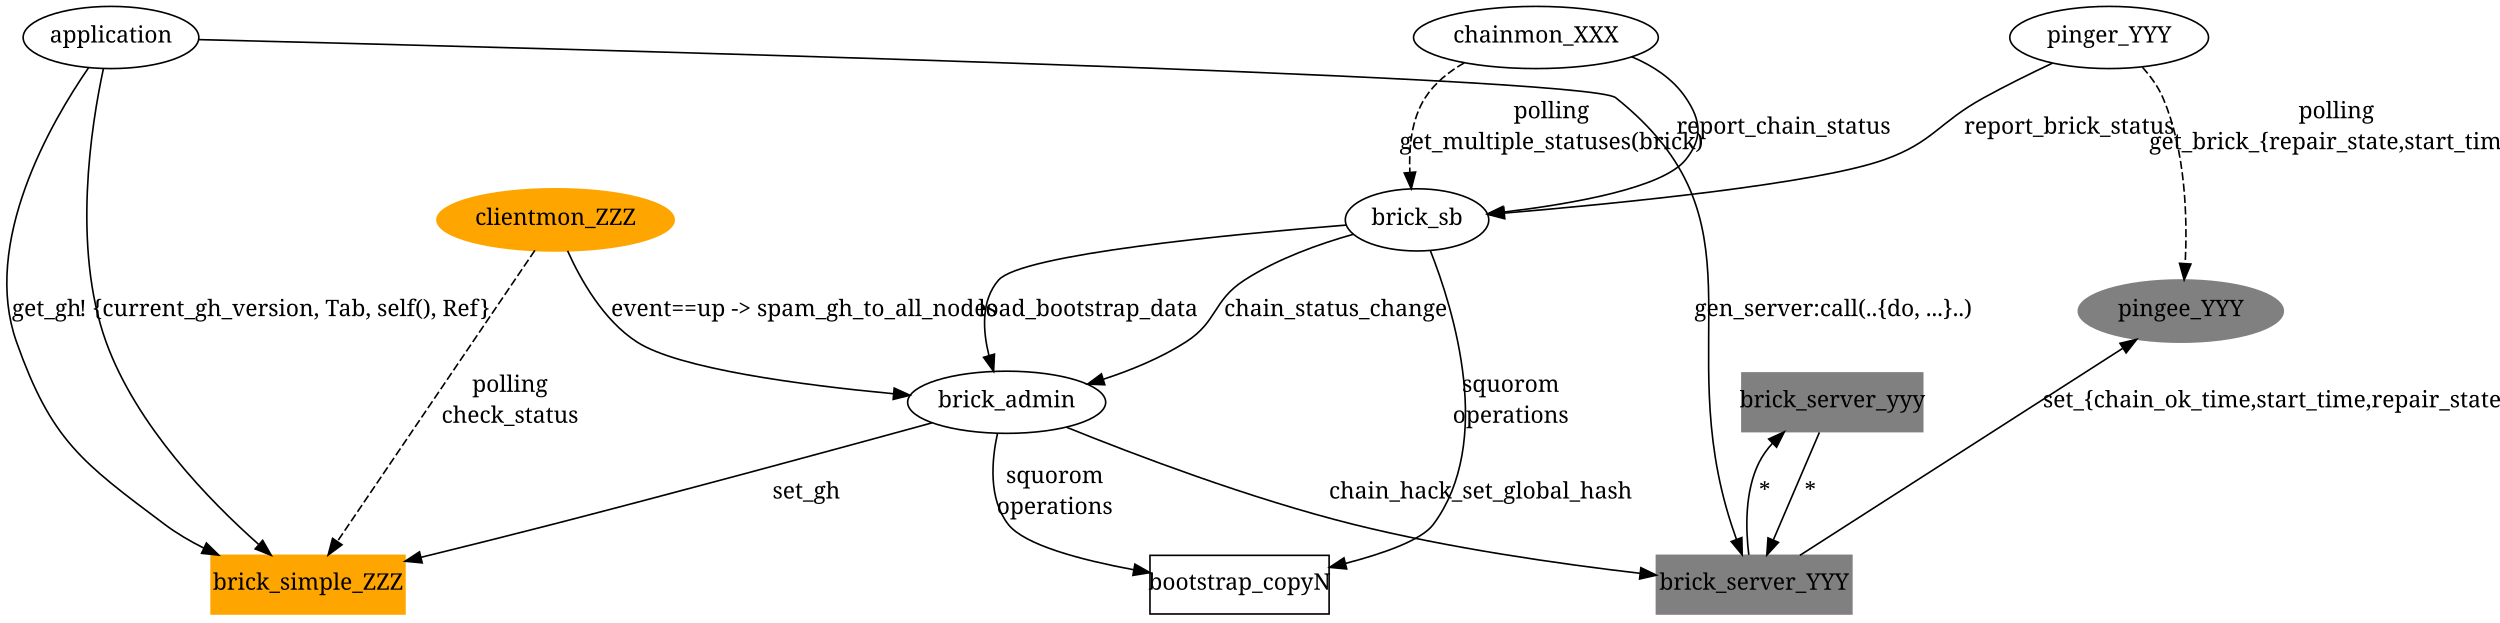
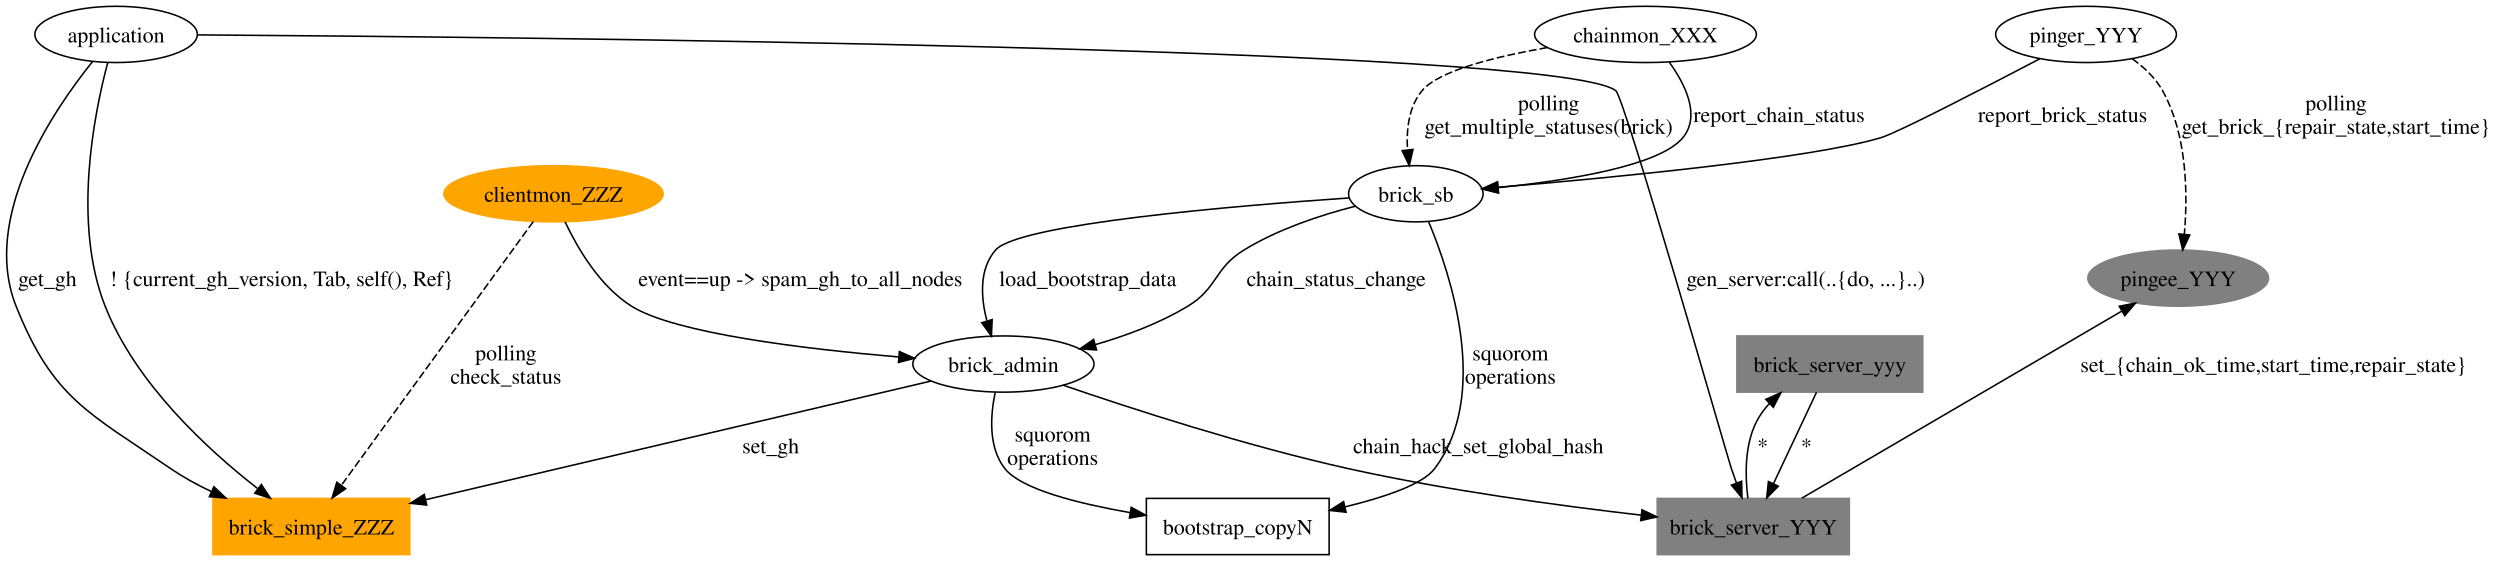
- <svg xmlns="http://www.w3.org/2000/svg" width="1535pt" height="382pt" viewBox="0.00 0.00 1535.15 382.00">
-   <g id="graph1" class="graph" transform="scale(1 1) rotate(0) translate(4 378)">
-     <polygon fill="white" stroke="white" points="-4,5 -4,-378 1532.15,-378 1532.15,5 -4,5" />
+ <svg xmlns="http://www.w3.org/2000/svg" width="1600pt" height="360pt" viewBox="0.00 0.00 1600.32 360.00">
+   <g id="graph1" class="graph" transform="scale(1 1) rotate(0) translate(4 356)">
+     <polygon fill="white" stroke="white" points="-4,5 -4,-356 1597.32,-356 1597.32,5 -4,5" />
    <g id="node2" class="node">
-       <ellipse fill="none" stroke="black" cx="1291.15" cy="-355" rx="61.018" ry="19.092" />
-       <text text-anchor="middle" x="1291.15" y="-351.9" font-family="Times Roman,serif" font-size="14.00">pinger_YYY</text>
+       <ellipse fill="none" stroke="black" cx="1331.32" cy="-334" rx="57.845" ry="18" />
+       <text text-anchor="middle" x="1331.32" y="-328.9" font-family="Times,serif" font-size="14.00">pinger_YYY</text>
    </g>
    <g id="node10" class="node">
-       <ellipse fill="grey" stroke="grey" cx="1335.15" cy="-187" rx="62.932" ry="19.092" />
-       <text text-anchor="middle" x="1335.15" y="-183.9" font-family="Times Roman,serif" font-size="14.00">pingee_YYY</text>
+       <ellipse fill="grey" stroke="grey" cx="1390.32" cy="-178" rx="57.845" ry="18" />
+       <text text-anchor="middle" x="1390.32" y="-172.9" font-family="Times,serif" font-size="14.00">pingee_YYY</text>
    </g>
    <g id="edge24" class="edge">
-       <path fill="none" stroke="black" stroke-dasharray="5,2" d="M1311.61,-336.718C1316.54,-331.207 1321.23,-324.8 1324.15,-318 1338.24,-285.237 1339.22,-243.664 1337.86,-216.242" />
-       <polygon fill="black" stroke="black" points="1341.34,-215.881 1337.21,-206.123 1334.36,-216.326 1341.34,-215.881" />
-       <text text-anchor="middle" x="1430.65" y="-305.4" font-family="Times Roman,serif" font-size="14.00">polling</text>
-       <text text-anchor="middle" x="1430.65" y="-286.4" font-family="Times Roman,serif" font-size="14.00">get_brick_{repair_state,start_time}</text>
+       <path fill="none" stroke="black" stroke-dasharray="5,2" d="M1360.81,-318.495C1368.41,-313.048 1375.73,-306.199 1380.32,-298 1396.13,-269.745 1396.47,-231.757 1394.27,-206.154" />
+       <polygon fill="black" stroke="black" points="1397.73,-205.587 1393.21,-196.005 1390.77,-206.314 1397.73,-205.587" />
+       <text text-anchor="middle" x="1491.32" y="-285.4" font-family="Times,serif" font-size="14.00">polling</text>
+       <text text-anchor="middle" x="1491.32" y="-270.4" font-family="Times,serif" font-size="14.00">get_brick_{repair_state,start_time}</text>
    </g>
    <g id="node21" class="node">
-       <ellipse fill="none" stroke="black" cx="866.15" cy="-243" rx="44.047" ry="19.092" />
-       <text text-anchor="middle" x="866.15" y="-239.9" font-family="Times Roman,serif" font-size="14.00">brick_sb</text>
+       <ellipse fill="none" stroke="black" cx="902.316" cy="-232" rx="43.046" ry="18" />
+       <text text-anchor="middle" x="902.316" y="-226.9" font-family="Times,serif" font-size="14.00">brick_sb</text>
    </g>
    <g id="edge22" class="edge">
-       <path fill="none" stroke="black" d="M1256.25,-339.215C1242.91,-332.929 1227.67,-325.429 1214.15,-318 1186.16,-302.616 1183.23,-290.732 1153.15,-280 1111.38,-265.098 990.699,-253.151 919.832,-247.172" />
-       <polygon fill="black" stroke="black" points="920.009,-243.675 909.753,-246.333 919.429,-250.65 920.009,-243.675" />
-       <text text-anchor="middle" x="1266.65" y="-295.9" font-family="Times Roman,serif" font-size="14.00">report_brick_status</text>
+       <path fill="none" stroke="black" d="M1301.65,-318.369C1266.33,-299.872 1210.8,-271.168 1200.32,-268 1155.74,-254.53 1028.18,-242.323 955.214,-236.18" />
+       <polygon fill="black" stroke="black" points="955.118,-232.659 944.862,-235.318 954.537,-239.635 955.118,-232.659" />
+       <text text-anchor="middle" x="1316.32" y="-277.9" font-family="Times,serif" font-size="14.00">report_brick_status</text>
    </g>
    <g id="node3" class="node">
-       <ellipse fill="none" stroke="black" cx="939.15" cy="-355" rx="75.159" ry="19.092" />
-       <text text-anchor="middle" x="939.15" y="-351.9" font-family="Times Roman,serif" font-size="14.00">chainmon_XXX</text>
+       <ellipse fill="none" stroke="black" cx="1049.32" cy="-334" rx="70.994" ry="18" />
+       <text text-anchor="middle" x="1049.32" y="-328.9" font-family="Times,serif" font-size="14.00">chainmon_XXX</text>
    </g>
    <g id="edge16" class="edge">
-       <path fill="none" stroke="black" stroke-dasharray="5,2" d="M895.143,-339.421C885.763,-334.064 876.948,-327.055 871.15,-318 862.6,-304.646 861.04,-287.073 861.76,-272.294" />
-       <polygon fill="black" stroke="black" points="865.265,-272.386 862.621,-262.126 858.29,-271.795 865.265,-272.386" />
-       <text text-anchor="middle" x="948.65" y="-305.4" font-family="Times Roman,serif" font-size="14.00">polling</text>
-       <text text-anchor="middle" x="948.65" y="-286.4" font-family="Times Roman,serif" font-size="14.00">get_multiple_statuses(brick)</text>
+       <path fill="none" stroke="black" stroke-dasharray="5,2" d="M986.437,-325.595C953.086,-319.752 916.857,-310.711 906.316,-298 897.786,-287.714 896.187,-273.136 896.979,-260.296" />
+       <polygon fill="black" stroke="black" points="900.491,-260.375 898.106,-250.052 893.533,-259.608 900.491,-260.375" />
+       <text text-anchor="middle" x="987.316" y="-285.4" font-family="Times,serif" font-size="14.00">polling</text>
+       <text text-anchor="middle" x="987.316" y="-270.4" font-family="Times,serif" font-size="14.00">get_multiple_statuses(brick)</text>
    </g>
    <g id="edge18" class="edge">
-       <path fill="none" stroke="black" d="M997.926,-343.168C1010.97,-337.697 1023.25,-329.697 1031.15,-318 1040.61,-304.006 1041.71,-293.184 1031.15,-280 1017.26,-262.655 962.115,-252.886 919.352,-247.798" />
-       <polygon fill="black" stroke="black" points="919.665,-244.311 909.334,-246.663 918.876,-251.267 919.665,-244.311" />
-       <text text-anchor="middle" x="1091.15" y="-295.9" font-family="Times Roman,serif" font-size="14.00">report_chain_status</text>
+       <path fill="none" stroke="black" d="M1064.6,-316.153C1074.89,-301.882 1084.69,-282.012 1073.32,-268 1058.6,-249.859 999.703,-240.516 955.111,-235.951" />
+       <polygon fill="black" stroke="black" points="955.269,-232.45 944.978,-234.97 954.594,-239.418 955.269,-232.45" />
+       <text text-anchor="middle" x="1134.82" y="-277.9" font-family="Times,serif" font-size="14.00">report_chain_status</text>
    </g>
    <g id="node4" class="node">
-       <ellipse fill="none" stroke="black" cx="64.15" cy="-355" rx="53.948" ry="19.092" />
-       <text text-anchor="middle" x="64.15" y="-351.9" font-family="Times Roman,serif" font-size="14.00">application</text>
+       <ellipse fill="none" stroke="black" cx="70.317" cy="-334" rx="51.995" ry="18" />
+       <text text-anchor="middle" x="70.317" y="-328.9" font-family="Times,serif" font-size="14.00">application</text>
    </g>
    <g id="node9" class="node">
-       <polygon fill="grey" stroke="grey" points="1013.15,-1 1013.15,-37 1133.15,-37 1133.15,-1 1013.15,-1" />
-       <text text-anchor="middle" x="1073.15" y="-15.9" font-family="Times Roman,serif" font-size="14.00">brick_server_YYY</text>
+       <polygon fill="grey" stroke="grey" points="1056.82,-1 1056.82,-37 1179.82,-37 1179.82,-1 1056.82,-1" />
+       <text text-anchor="middle" x="1118.32" y="-13.9" font-family="Times,serif" font-size="14.00">brick_server_YYY</text>
    </g>
    <g id="edge42" class="edge">
-       <path fill="none" stroke="black" d="M118.053,-353.698C313.026,-348.879 971.047,-331.637 988.15,-318 1082.48,-242.79 1021.98,-170.776 1059.15,-56 1060.11,-53.025 1061.18,-49.938 1062.27,-46.873" />
-       <polygon fill="black" stroke="black" points="1065.62,-47.912 1065.82,-37.319 1059.06,-45.479 1065.62,-47.912" />
-       <text text-anchor="middle" x="1121.65" y="-183.9" font-family="Times Roman,serif" font-size="14.00">gen_server:call(..{do, ...}..)</text>
+       <path fill="none" stroke="black" d="M122.413,-333.706C317.302,-332.393 994.129,-325.84 1030.32,-298 1035.89,-293.714 1102.04,-62.652 1104.32,-56 1105.33,-53.041 1106.42,-49.964 1107.54,-46.905" />
+       <polygon fill="black" stroke="black" points="1110.88,-47.951 1111.1,-37.358 1104.32,-45.503 1110.88,-47.951" />
+       <text text-anchor="middle" x="1151.82" y="-172.9" font-family="Times,serif" font-size="14.00">gen_server:call(..{do, ...}..)</text>
    </g>
    <g id="node17" class="node">
-       <polygon fill="orange" stroke="orange" points="125.65,-1 125.65,-37 244.65,-37 244.65,-1 125.65,-1" />
-       <text text-anchor="middle" x="185.15" y="-15.9" font-family="Times Roman,serif" font-size="14.00">brick_simple_ZZZ</text>
+       <polygon fill="orange" stroke="orange" points="132.316,-1 132.316,-37 258.316,-37 258.316,-1 132.316,-1" />
+       <text text-anchor="middle" x="195.316" y="-13.9" font-family="Times,serif" font-size="14.00">brick_simple_ZZZ</text>
    </g>
    <g id="edge38" class="edge">
-       <path fill="none" stroke="black" d="M59.53,-335.963C52.046,-301.315 40.112,-226.167 61.15,-168 79.695,-116.724 124.435,-70.669 154.785,-43.766" />
-       <polygon fill="black" stroke="black" points="157.293,-46.223 162.547,-37.023 152.702,-40.939 157.293,-46.223" />
-       <text text-anchor="middle" x="170.65" y="-183.9" font-family="Times Roman,serif" font-size="14.00">! {current_gh_version, Tab, self(), Ref}</text>
+       <path fill="none" stroke="black" d="M64.952,-315.92C56.29,-283.394 42.212,-213.425 63.316,-160 82.825,-110.616 128.704,-68.377 160.866,-43.339" />
+       <polygon fill="black" stroke="black" points="163.295,-45.889 169.131,-37.046 159.054,-40.32 163.295,-45.889" />
+       <text text-anchor="middle" x="176.316" y="-172.9" font-family="Times,serif" font-size="14.00">! {current_gh_version, Tab, self(), Ref}</text>
    </g>
    <g id="edge40" class="edge">
-       <path fill="none" stroke="black" d="M50.447,-336.523C27.181,-302.776 -15.515,-229.021 6.15,-168 27.609,-107.559 45.831,-94.469 97.15,-56 104.454,-50.525 112.689,-45.693 121.115,-41.481" />
-       <polygon fill="black" stroke="black" points="122.746,-44.582 130.299,-37.153 119.761,-38.25 122.746,-44.582" />
-       <text text-anchor="middle" x="24.65" y="-183.9" font-family="Times Roman,serif" font-size="14.00">get_gh</text>
+       <path fill="none" stroke="black" d="M55.221,-316.59C29.863,-285.126 -16.389,-216.784 6.316,-160 30.01,-100.745 52.648,-92.035 105.316,-56 113.285,-50.548 122.18,-45.687 131.192,-41.424" />
+       <polygon fill="black" stroke="black" points="132.906,-44.49 140.592,-37.198 130.036,-38.106 132.906,-44.49" />
+       <text text-anchor="middle" x="26.317" y="-172.9" font-family="Times,serif" font-size="14.00">get_gh</text>
    </g>
    <g id="node6" class="node">
-       <polygon fill="none" stroke="black" points="702.15,-1 702.15,-37 812.15,-37 812.15,-1 702.15,-1" />
-       <text text-anchor="middle" x="757.15" y="-15.9" font-family="Times Roman,serif" font-size="14.00">bootstrap_copyN</text>
+       <polygon fill="none" stroke="black" points="729.816,-1 729.816,-37 846.816,-37 846.816,-1 729.816,-1" />
+       <text text-anchor="middle" x="788.316" y="-13.9" font-family="Times,serif" font-size="14.00">bootstrap_copyN</text>
    </g>
    <g id="edge6" class="edge">
-       <path fill="none" stroke="black" d="M1101.24,-37.011C1149.18,-67.75 1246.7,-130.287 1299.42,-164.088" />
-       <polygon fill="black" stroke="black" points="1297.79,-167.202 1308.1,-169.654 1301.57,-161.31 1297.79,-167.202" />
-       <text text-anchor="middle" x="1394.15" y="-127.9" font-family="Times Roman,serif" font-size="14.00">set_{chain_ok_time,start_time,repair_state}</text>
+       <path fill="none" stroke="black" d="M1149.36,-37.145C1200.04,-66.773 1300.3,-125.381 1354.13,-156.848" />
+       <polygon fill="black" stroke="black" points="1352.59,-160.001 1362.99,-162.026 1356.12,-153.958 1352.59,-160.001" />
+       <text text-anchor="middle" x="1451.32" y="-117.9" font-family="Times,serif" font-size="14.00">set_{chain_ok_time,start_time,repair_state}</text>
    </g>
    <g id="node11" class="node">
-       <polygon fill="grey" stroke="grey" points="1065.65,-113 1065.65,-149 1176.65,-149 1176.65,-113 1065.65,-113" />
-       <text text-anchor="middle" x="1121.15" y="-127.9" font-family="Times Roman,serif" font-size="14.00">brick_server_yyy</text>
+       <polygon fill="grey" stroke="grey" points="1107.82,-105 1107.82,-141 1226.82,-141 1226.82,-105 1107.82,-105" />
+       <text text-anchor="middle" x="1167.32" y="-117.9" font-family="Times,serif" font-size="14.00">brick_server_yyy</text>
    </g>
    <g id="edge8" class="edge">
-       <path fill="none" stroke="black" d="M1069.87,-37.295C1067.93,-53.148 1067.33,-76.263 1076.15,-94 1078.29,-98.302 1081.18,-102.281 1084.48,-105.91" />
-       <polygon fill="black" stroke="black" points="1082.06,-108.442 1091.69,-112.856 1086.92,-103.399 1082.06,-108.442" />
-       <text text-anchor="middle" x="1079.65" y="-71.9" font-family="Times Roman,serif" font-size="14.00">*</text>
+       <path fill="none" stroke="black" d="M1114.87,-37.077C1113.09,-51.169 1112.67,-70.828 1120.32,-86 1122.48,-90.295 1125.4,-94.246 1128.73,-97.839" />
+       <polygon fill="black" stroke="black" points="1126.35,-100.405 1136.04,-104.703 1131.14,-95.304 1126.35,-100.405" />
+       <text text-anchor="middle" x="1124.32" y="-65.9" font-family="Times,serif" font-size="14.00">*</text>
    </g>
    <g id="edge10" class="edge">
-       <path fill="none" stroke="black" d="M1113.22,-112.505C1105.54,-94.565 1093.77,-67.12 1084.98,-46.597" />
-       <polygon fill="black" stroke="black" points="1088.09,-44.963 1080.93,-37.15 1081.65,-47.721 1088.09,-44.963" />
-       <text text-anchor="middle" x="1107.65" y="-71.9" font-family="Times Roman,serif" font-size="14.00">*</text>
+       <path fill="none" stroke="black" d="M1158.78,-104.885C1151.17,-88.729 1139.92,-64.843 1131.21,-46.36" />
+       <polygon fill="black" stroke="black" points="1134.35,-44.811 1126.92,-37.257 1128.01,-47.795 1134.35,-44.811" />
+       <text text-anchor="middle" x="1152.32" y="-65.9" font-family="Times,serif" font-size="14.00">*</text>
    </g>
    <g id="node18" class="node">
-       <ellipse fill="orange" stroke="orange" cx="337.15" cy="-243" rx="72.832" ry="19.092" />
-       <text text-anchor="middle" x="337.15" y="-239.9" font-family="Times Roman,serif" font-size="14.00">clientmon_ZZZ</text>
+       <ellipse fill="orange" stroke="orange" cx="350.316" cy="-232" rx="70.194" ry="18" />
+       <text text-anchor="middle" x="350.316" y="-226.9" font-family="Times,serif" font-size="14.00">clientmon_ZZZ</text>
    </g>
    <g id="edge14" class="edge">
-       <path fill="none" stroke="black" stroke-dasharray="5,2" d="M324.452,-224.287C297.495,-184.561 234.469,-91.681 203.285,-45.725" />
-       <polygon fill="black" stroke="black" points="206.004,-43.499 197.493,-37.189 200.212,-47.429 206.004,-43.499" />
-       <text text-anchor="middle" x="309.15" y="-137.4" font-family="Times Roman,serif" font-size="14.00">polling</text>
-       <text text-anchor="middle" x="309.15" y="-118.4" font-family="Times Roman,serif" font-size="14.00">check_status</text>
+       <path fill="none" stroke="black" stroke-dasharray="5,2" d="M337.368,-214.206C310.083,-176.712 246.564,-89.424 214.525,-45.396" />
+       <polygon fill="black" stroke="black" points="217.271,-43.221 208.557,-37.195 211.611,-47.34 217.271,-43.221" />
+       <text text-anchor="middle" x="319.816" y="-125.4" font-family="Times,serif" font-size="14.00">polling</text>
+       <text text-anchor="middle" x="319.816" y="-110.4" font-family="Times,serif" font-size="14.00">check_status</text>
    </g>
    <g id="node24" class="node">
-       <ellipse fill="none" stroke="black" cx="614.15" cy="-131" rx="60.811" ry="19.092" />
-       <text text-anchor="middle" x="614.15" y="-127.9" font-family="Times Roman,serif" font-size="14.00">brick_admin</text>
+       <ellipse fill="none" stroke="black" cx="638.316" cy="-123" rx="57.995" ry="18" />
+       <text text-anchor="middle" x="638.316" y="-117.9" font-family="Times,serif" font-size="14.00">brick_admin</text>
    </g>
    <g id="edge20" class="edge">
-       <path fill="none" stroke="black" d="M344.532,-223.995C352.368,-206.498 366.494,-181.303 387.15,-168 412.643,-151.581 487.788,-141.621 544.696,-136.235" />
-       <polygon fill="black" stroke="black" points="545.096,-139.713 554.735,-135.314 544.457,-132.742 545.096,-139.713" />
-       <text text-anchor="middle" x="489.65" y="-183.9" font-family="Times Roman,serif" font-size="14.00">event==up -&gt; spam_gh_to_all_nodes</text>
+       <path fill="none" stroke="black" d="M357.726,-214.031C365.663,-197.19 379.932,-172.752 400.316,-160 428.089,-142.626 511.022,-132.659 571.189,-127.541" />
+       <polygon fill="black" stroke="black" points="571.709,-131.01 581.388,-126.7 571.134,-124.033 571.709,-131.01" />
+       <text text-anchor="middle" x="508.316" y="-172.9" font-family="Times,serif" font-size="14.00">event==up -&gt; spam_gh_to_all_nodes</text>
    </g>
    <g id="edge26" class="edge">
-       <path fill="none" stroke="black" d="M874.246,-224.315C888.631,-187.911 913.773,-106.623 876.15,-56 869.061,-46.461 846.14,-38.295 822.281,-32.081" />
-       <polygon fill="black" stroke="black" points="822.954,-28.642 812.405,-29.625 821.265,-35.435 822.954,-28.642" />
-       <text text-anchor="middle" x="923.65" y="-137.4" font-family="Times Roman,serif" font-size="14.00">squorom</text>
-       <text text-anchor="middle" x="923.65" y="-118.4" font-family="Times Roman,serif" font-size="14.00">operations</text>
+       <path fill="none" stroke="black" d="M910.504,-214.104C924.913,-179.634 950.058,-103.271 914.316,-56 906.76,-46.006 882.467,-37.773 857.201,-31.632" />
+       <polygon fill="black" stroke="black" points="857.656,-28.145 847.124,-29.298 856.076,-34.964 857.656,-28.145" />
+       <text text-anchor="middle" x="962.816" y="-125.4" font-family="Times,serif" font-size="14.00">squorom</text>
+       <text text-anchor="middle" x="962.816" y="-110.4" font-family="Times,serif" font-size="14.00">operations</text>
    </g>
    <g id="edge28" class="edge">
-       <path fill="none" stroke="black" d="M822.652,-239.812C753.021,-234.262 622.912,-221.885 609.15,-206 598.356,-193.54 599.432,-175.114 603.292,-159.644" />
-       <polygon fill="black" stroke="black" points="606.666,-160.579 606.134,-149.997 599.951,-158.601 606.666,-160.579" />
-       <text text-anchor="middle" x="664.15" y="-183.9" font-family="Times Roman,serif" font-size="14.00">load_bootstrap_data</text>
+       <path fill="none" stroke="black" d="M859.697,-229.336C787.612,-224.392 647.978,-212.754 633.316,-196 622.713,-183.883 623.835,-165.869 627.671,-150.769" />
+       <polygon fill="black" stroke="black" points="631.115,-151.472 630.65,-140.888 624.412,-149.452 631.115,-151.472" />
+       <text text-anchor="middle" x="692.316" y="-172.9" font-family="Times,serif" font-size="14.00">load_bootstrap_data</text>
    </g>
    <g id="edge30" class="edge">
-       <path fill="none" stroke="black" d="M827.106,-234.174C806.154,-228.291 780.526,-219.18 760.15,-206 740.616,-193.365 743.756,-180.524 724.15,-168 708.891,-158.253 690.791,-150.79 673.724,-145.208" />
-       <polygon fill="black" stroke="black" points="674.412,-141.757 663.824,-142.136 672.337,-148.442 674.412,-141.757" />
-       <text text-anchor="middle" x="816.15" y="-183.9" font-family="Times Roman,serif" font-size="14.00">chain_status_change</text>
+       <path fill="none" stroke="black" d="M863.495,-224.03C841.518,-218.392 814.147,-209.41 792.316,-196 773.036,-184.157 775.67,-171.723 756.316,-160 738.329,-149.105 716.832,-141.13 697.143,-135.436" />
+       <polygon fill="black" stroke="black" points="697.915,-132.019 687.344,-132.743 696.059,-138.768 697.915,-132.019" />
+       <text text-anchor="middle" x="851.316" y="-172.9" font-family="Times,serif" font-size="14.00">chain_status_change</text>
    </g>
    <g id="edge32" class="edge">
-       <path fill="none" stroke="black" d="M608.538,-111.963C604.905,-95.409 602.862,-71.683 615.15,-56 625.046,-43.37 659.586,-34.21 692.12,-28.164" />
-       <polygon fill="black" stroke="black" points="692.889,-31.583 702.123,-26.388 691.665,-24.691 692.889,-31.583" />
-       <text text-anchor="middle" x="643.65" y="-81.4" font-family="Times Roman,serif" font-size="14.00">squorom</text>
-       <text text-anchor="middle" x="643.65" y="-62.4" font-family="Times Roman,serif" font-size="14.00">operations</text>
+       <path fill="none" stroke="black" d="M633.045,-104.784C629.967,-90.044 628.537,-69.574 639.316,-56 649.689,-42.939 685.527,-33.806 719.455,-27.881" />
+       <polygon fill="black" stroke="black" points="720.132,-31.317 729.421,-26.22 718.981,-24.412 720.132,-31.317" />
+       <text text-anchor="middle" x="669.816" y="-73.4" font-family="Times,serif" font-size="14.00">squorom</text>
+       <text text-anchor="middle" x="669.816" y="-58.4" font-family="Times,serif" font-size="14.00">operations</text>
    </g>
    <g id="edge36" class="edge">
-       <path fill="none" stroke="black" d="M650.823,-115.689C692.759,-98.749 763.807,-71.765 827.15,-56 885.67,-41.436 953.536,-31.752 1003.14,-25.957" />
-       <polygon fill="black" stroke="black" points="1003.59,-29.429 1013.13,-24.815 1002.8,-22.474 1003.59,-29.429" />
-       <text text-anchor="middle" x="905.15" y="-71.9" font-family="Times Roman,serif" font-size="14.00">chain_hack_set_global_hash</text>
+       <path fill="none" stroke="black" d="M676.568,-109.455C720.262,-94.442 794.144,-70.446 859.316,-56 921.885,-42.131 994.159,-32.311 1046.43,-26.289" />
+       <polygon fill="black" stroke="black" points="1047.07,-29.739 1056.61,-25.135 1046.28,-22.784 1047.07,-29.739" />
+       <text text-anchor="middle" x="942.316" y="-65.9" font-family="Times,serif" font-size="14.00">chain_hack_set_global_hash</text>
    </g>
    <g id="edge34" class="edge">
-       <path fill="none" stroke="black" d="M568.313,-118.365C513.095,-103.217 417.476,-77.216 335.15,-56 308.896,-49.234 279.988,-42.042 254.616,-35.816" />
-       <polygon fill="black" stroke="black" points="255.259,-32.37 244.714,-33.391 253.594,-39.169 255.259,-32.37" />
-       <text text-anchor="middle" x="491.15" y="-71.9" font-family="Times Roman,serif" font-size="14.00">set_gh</text>
+       <path fill="none" stroke="black" d="M591.745,-112.067C514.691,-93.977 360.096,-57.684 268.387,-36.154" />
+       <polygon fill="black" stroke="black" points="269.155,-32.739 258.619,-33.861 267.555,-39.554 269.155,-32.739" />
+       <text text-anchor="middle" x="489.316" y="-65.9" font-family="Times,serif" font-size="14.00">set_gh</text>
    </g>
  </g>
</svg>
